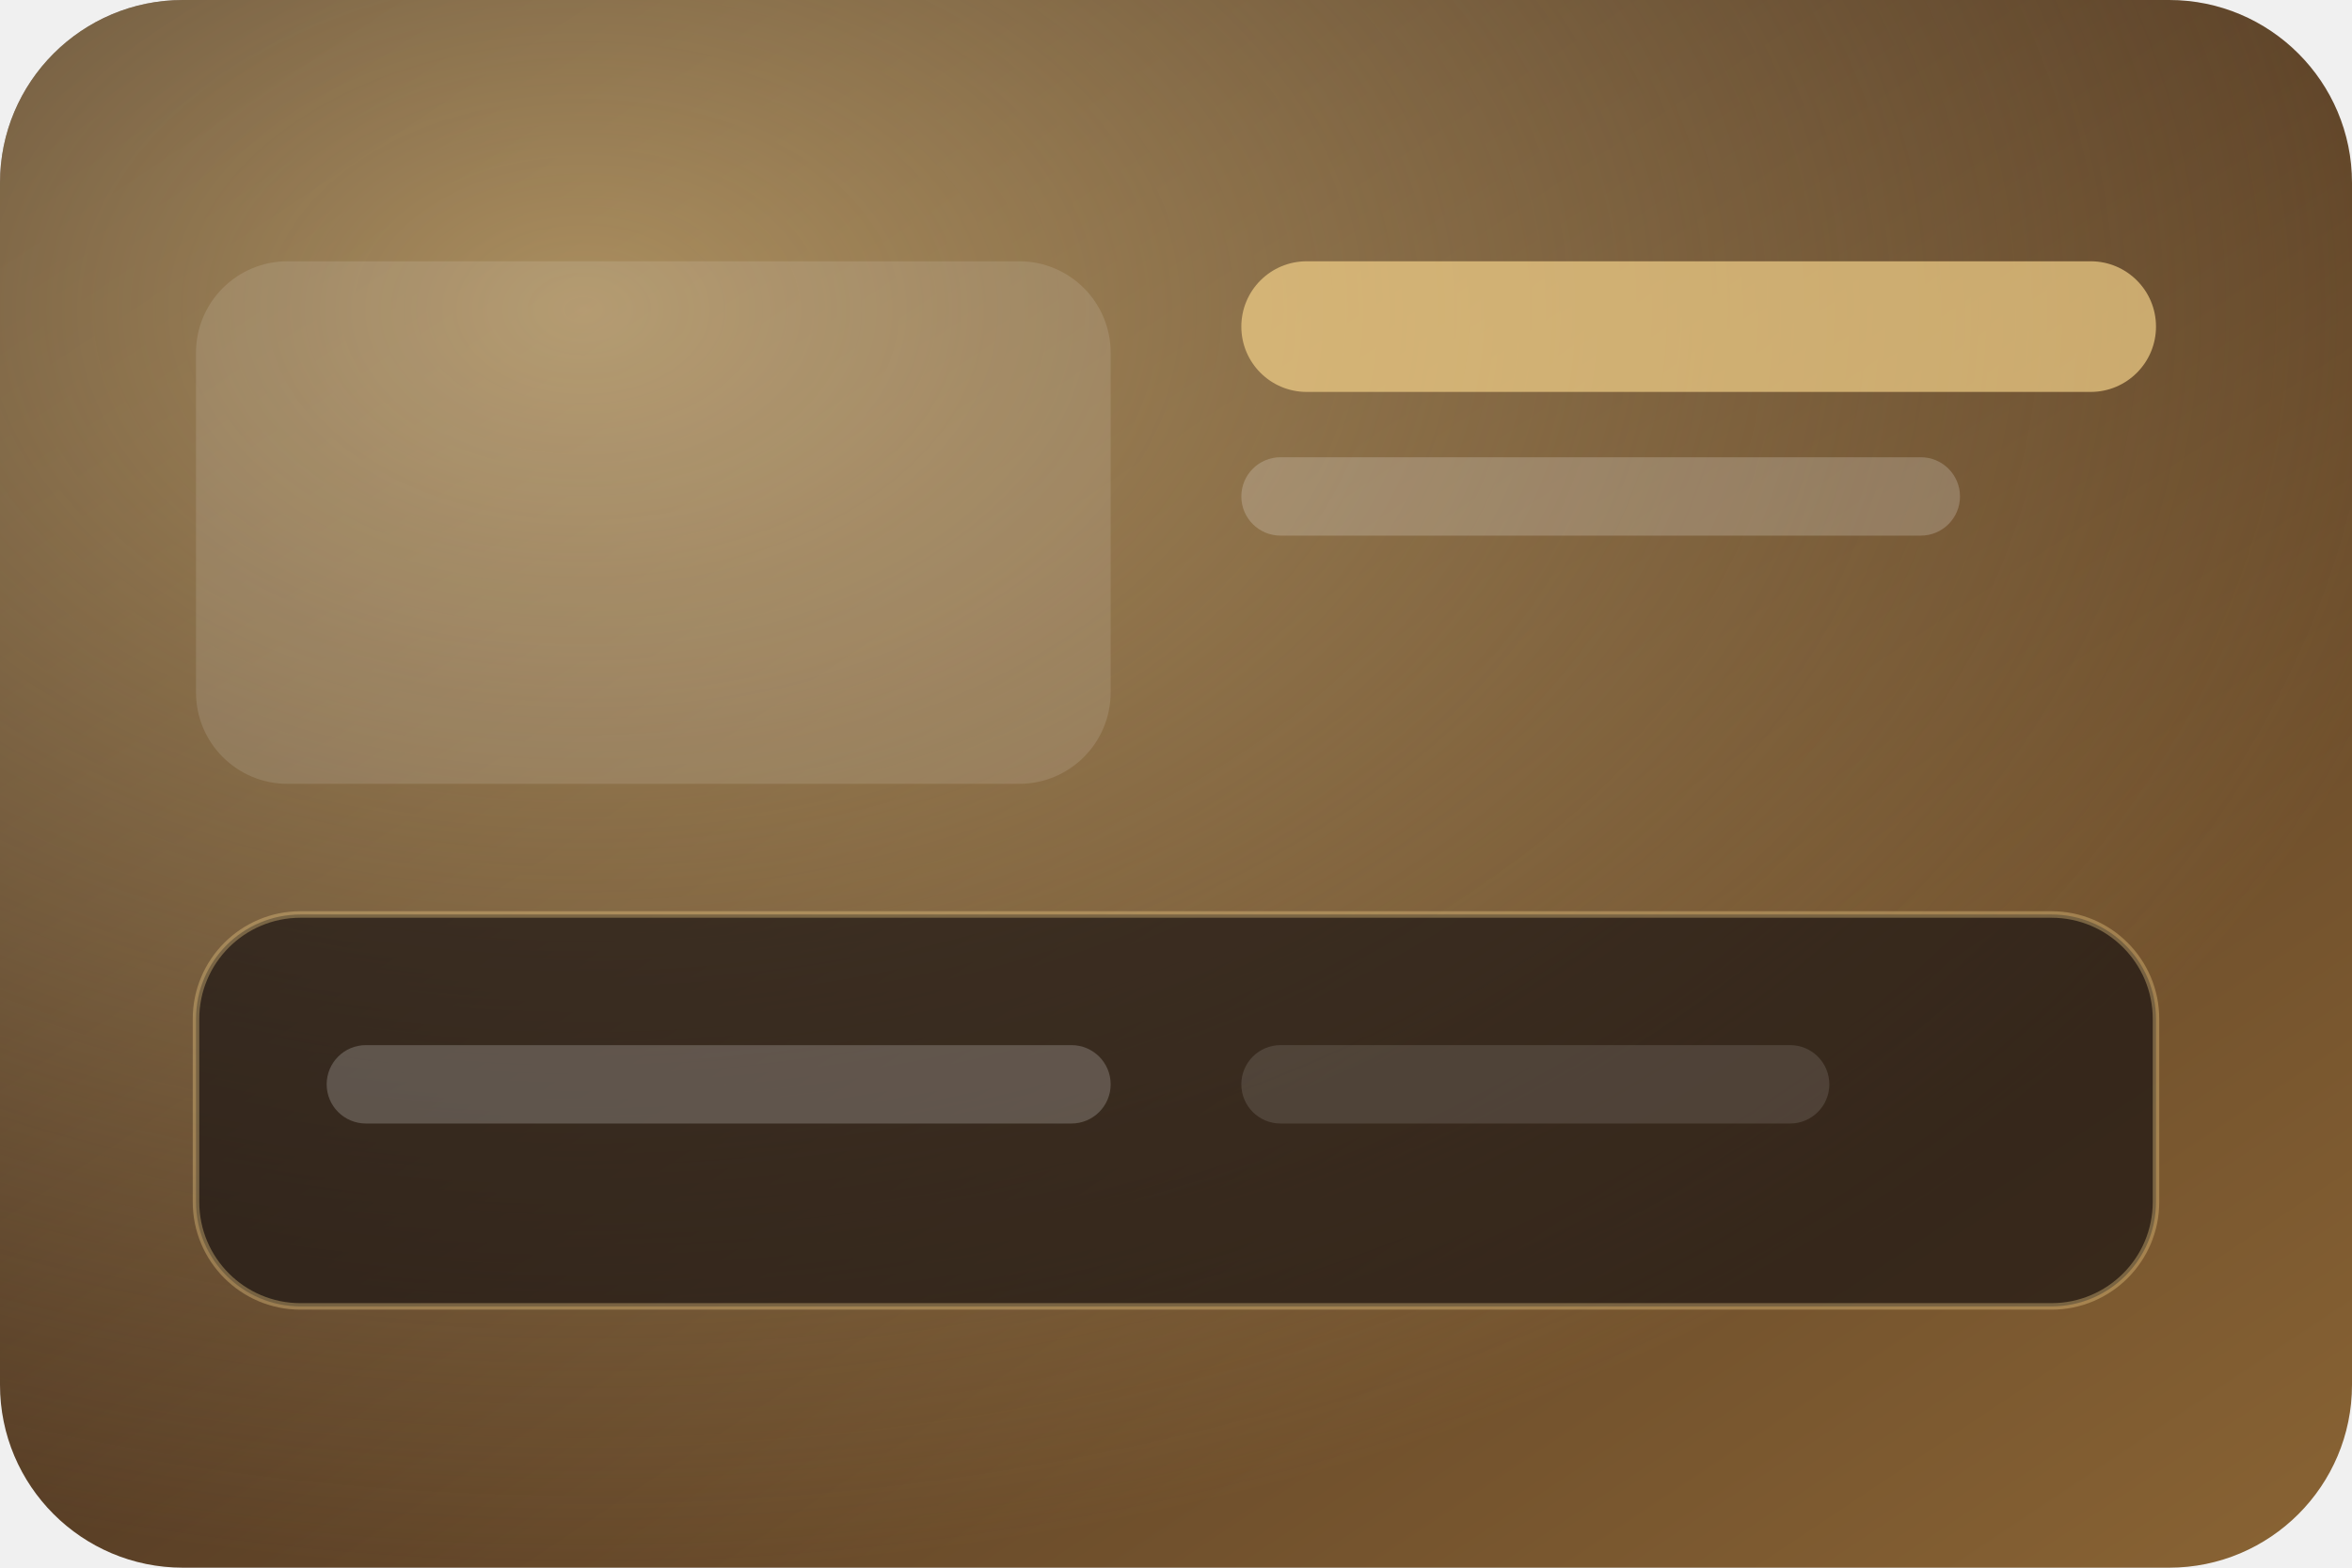
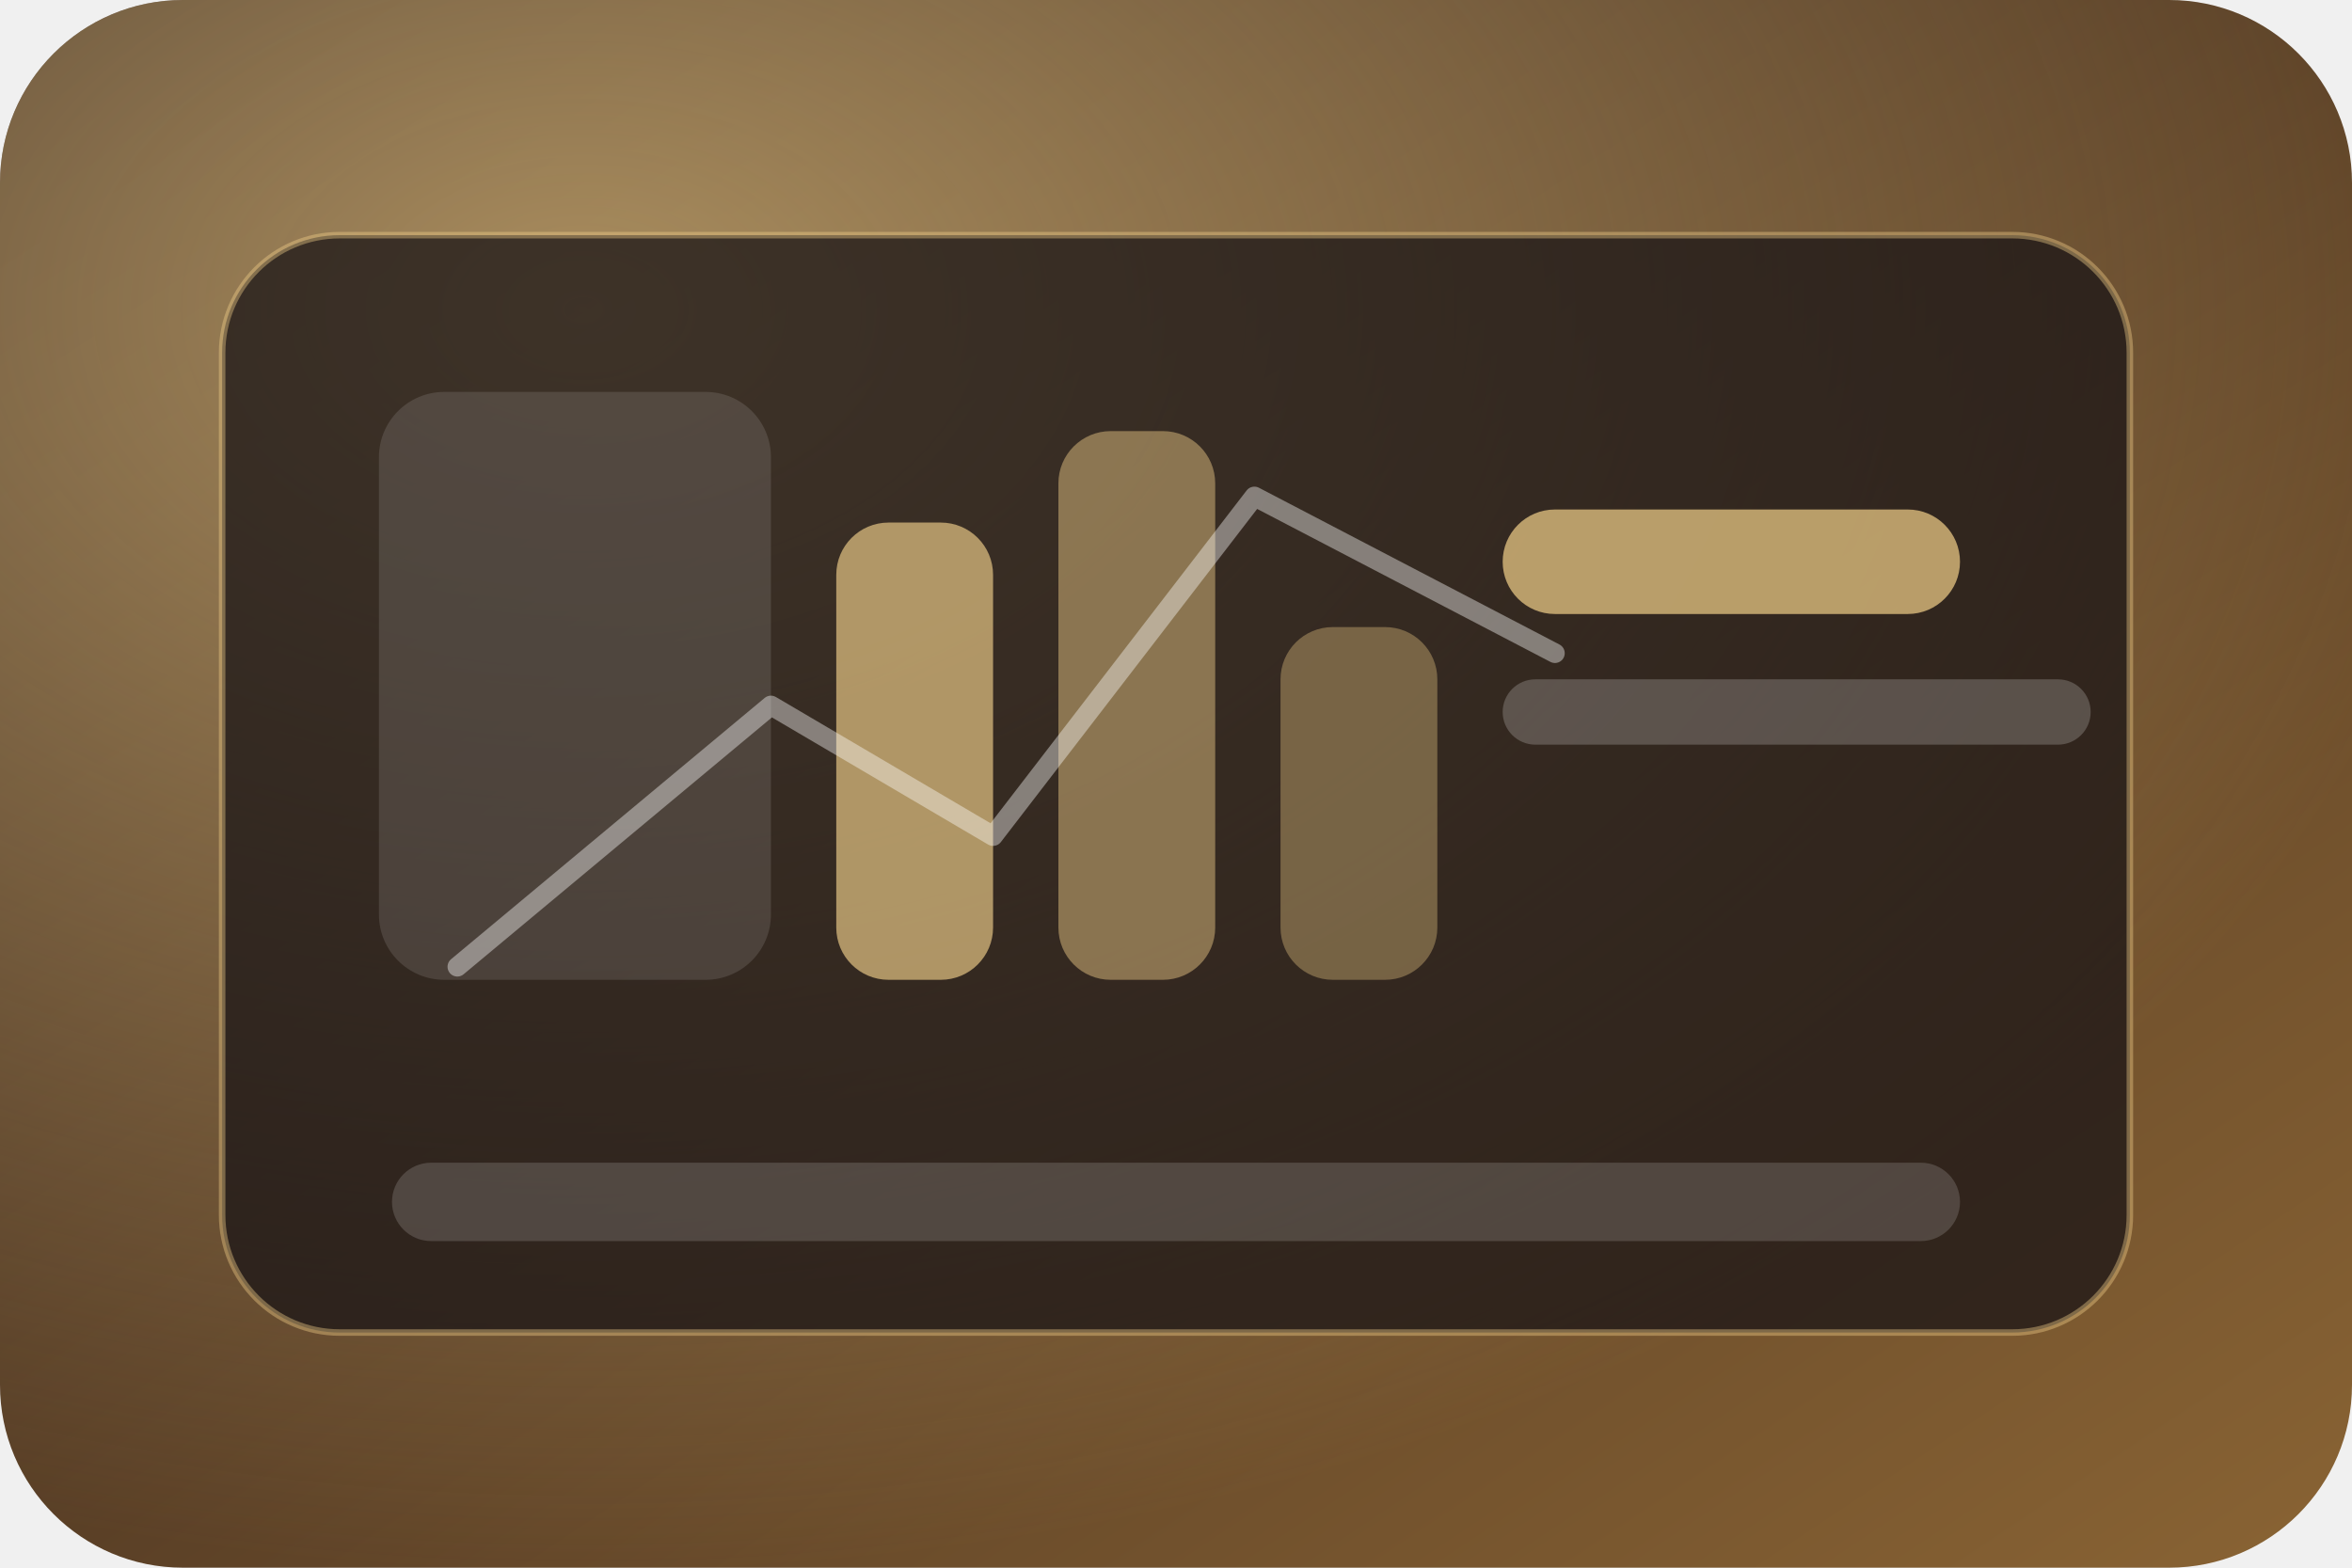
- <svg xmlns="http://www.w3.org/2000/svg" width="360" height="240" viewBox="0 0 360 240" role="img" aria-label="Salon detail visual">
+ <svg xmlns="http://www.w3.org/2000/svg" width="360" height="240" viewBox="0 0 360 240" role="img" aria-label="Report illustration">
  <defs>
    <linearGradient id="bg" x1="0" y1="0" x2="1" y2="1">
      <stop offset="0%" stop-color="#2a1b18" />
      <stop offset="100%" stop-color="#8a6434" />
    </linearGradient>
    <radialGradient id="glow" cx="0.25" cy="0.2" r="0.8">
      <stop offset="0%" stop-color="#f2d08a" stop-opacity="0.6" />
      <stop offset="100%" stop-color="#f2d08a" stop-opacity="0" />
    </radialGradient>
  </defs>
  <rect width="360" height="240" rx="28" fill="url(#bg)" />
  <rect width="360" height="240" rx="28" fill="url(#glow)" />
-   <rect x="30" y="40" width="140" height="80" rx="14" fill="#ffffff" fill-opacity="0.12" />
-   <rect x="190" y="40" width="140" height="20" rx="10" fill="#f2d08a" fill-opacity="0.7" />
-   <rect x="190" y="70" width="110" height="12" rx="6" fill="#ffffff" fill-opacity="0.2" />
-   <rect x="30" y="140" width="300" height="60" rx="16" fill="#1c1413" fill-opacity="0.7" stroke="#f2d08a" stroke-opacity="0.35" />
-   <rect x="50" y="160" width="120" height="12" rx="6" fill="#ffffff" fill-opacity="0.2" />
-   <rect x="190" y="160" width="90" height="12" rx="6" fill="#ffffff" fill-opacity="0.12" />
+   <rect x="34" y="36" width="292" height="168" rx="18" fill="#1a1416" fill-opacity="0.75" stroke="#f2d08a" stroke-opacity="0.4" />
+   <rect x="58" y="60" width="60" height="90" rx="10" fill="#ffffff" fill-opacity="0.12" />
+   <rect x="128" y="80" width="24" height="70" rx="8" fill="#f2d08a" fill-opacity="0.65" />
+   <rect x="162" y="66" width="24" height="84" rx="8" fill="#f2d08a" fill-opacity="0.45" />
+   <rect x="196" y="96" width="24" height="54" rx="8" fill="#f2d08a" fill-opacity="0.35" />
+   <path d="M70 148l48-40 34 20 40-52 46 24" fill="none" stroke="#ffffff" stroke-opacity="0.4" stroke-width="3" stroke-linecap="round" stroke-linejoin="round" />
+   <rect x="230" y="78" width="70" height="16" rx="8" fill="#f2d08a" fill-opacity="0.7" />
+   <rect x="230" y="104" width="90" height="10" rx="5" fill="#ffffff" fill-opacity="0.2" />
+   <rect x="60" y="178" width="240" height="12" rx="6" fill="#ffffff" fill-opacity="0.16" />
</svg>
